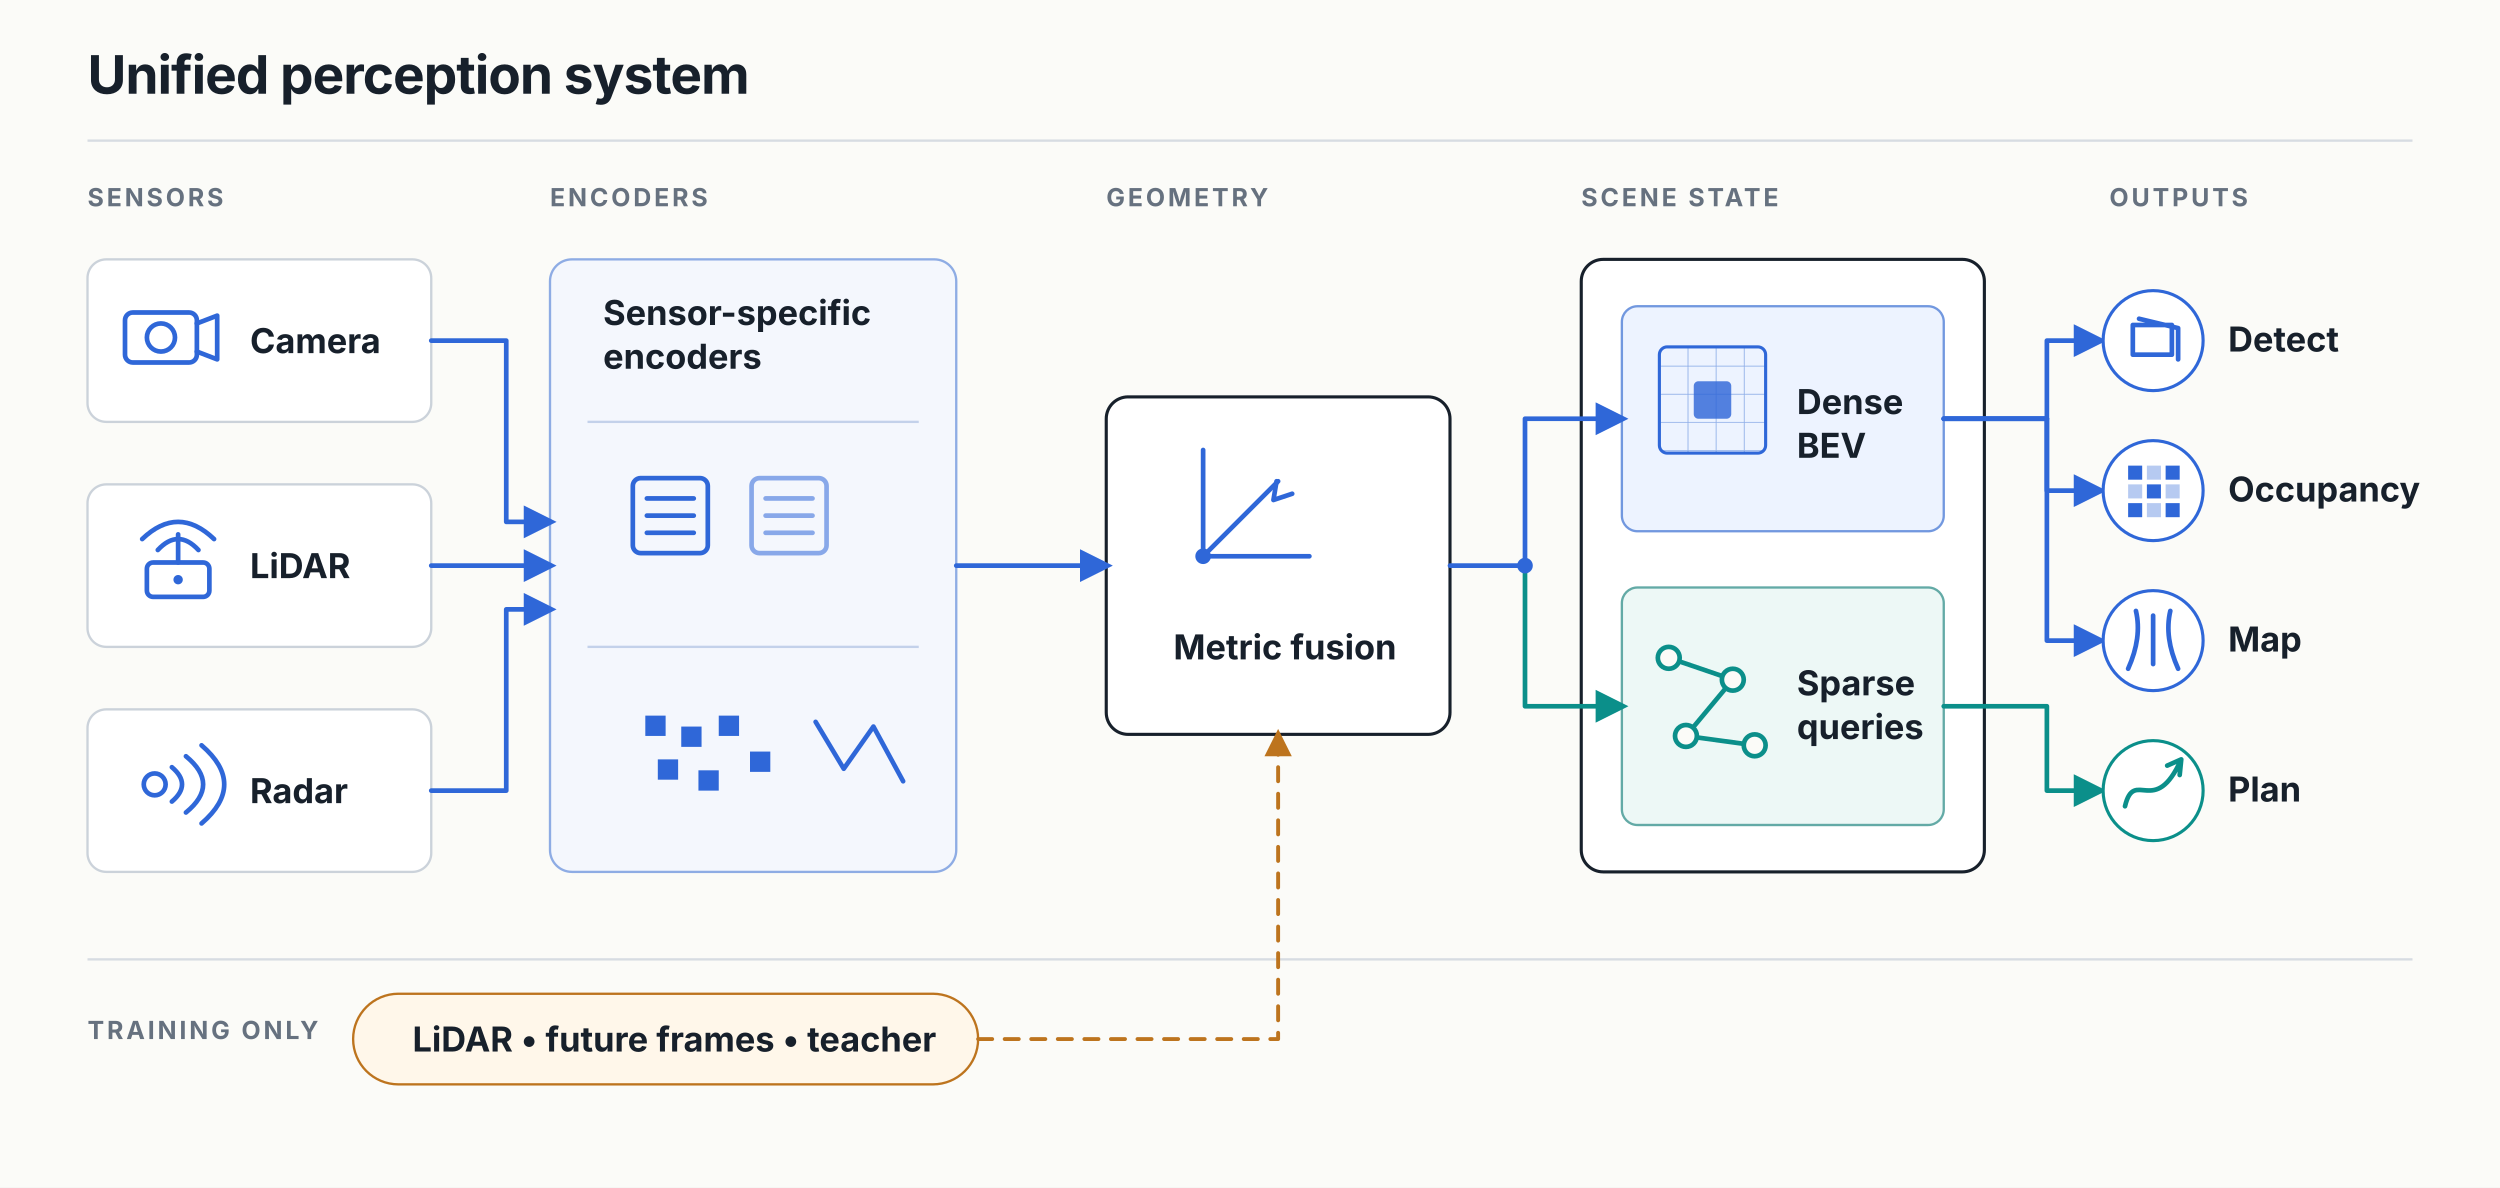
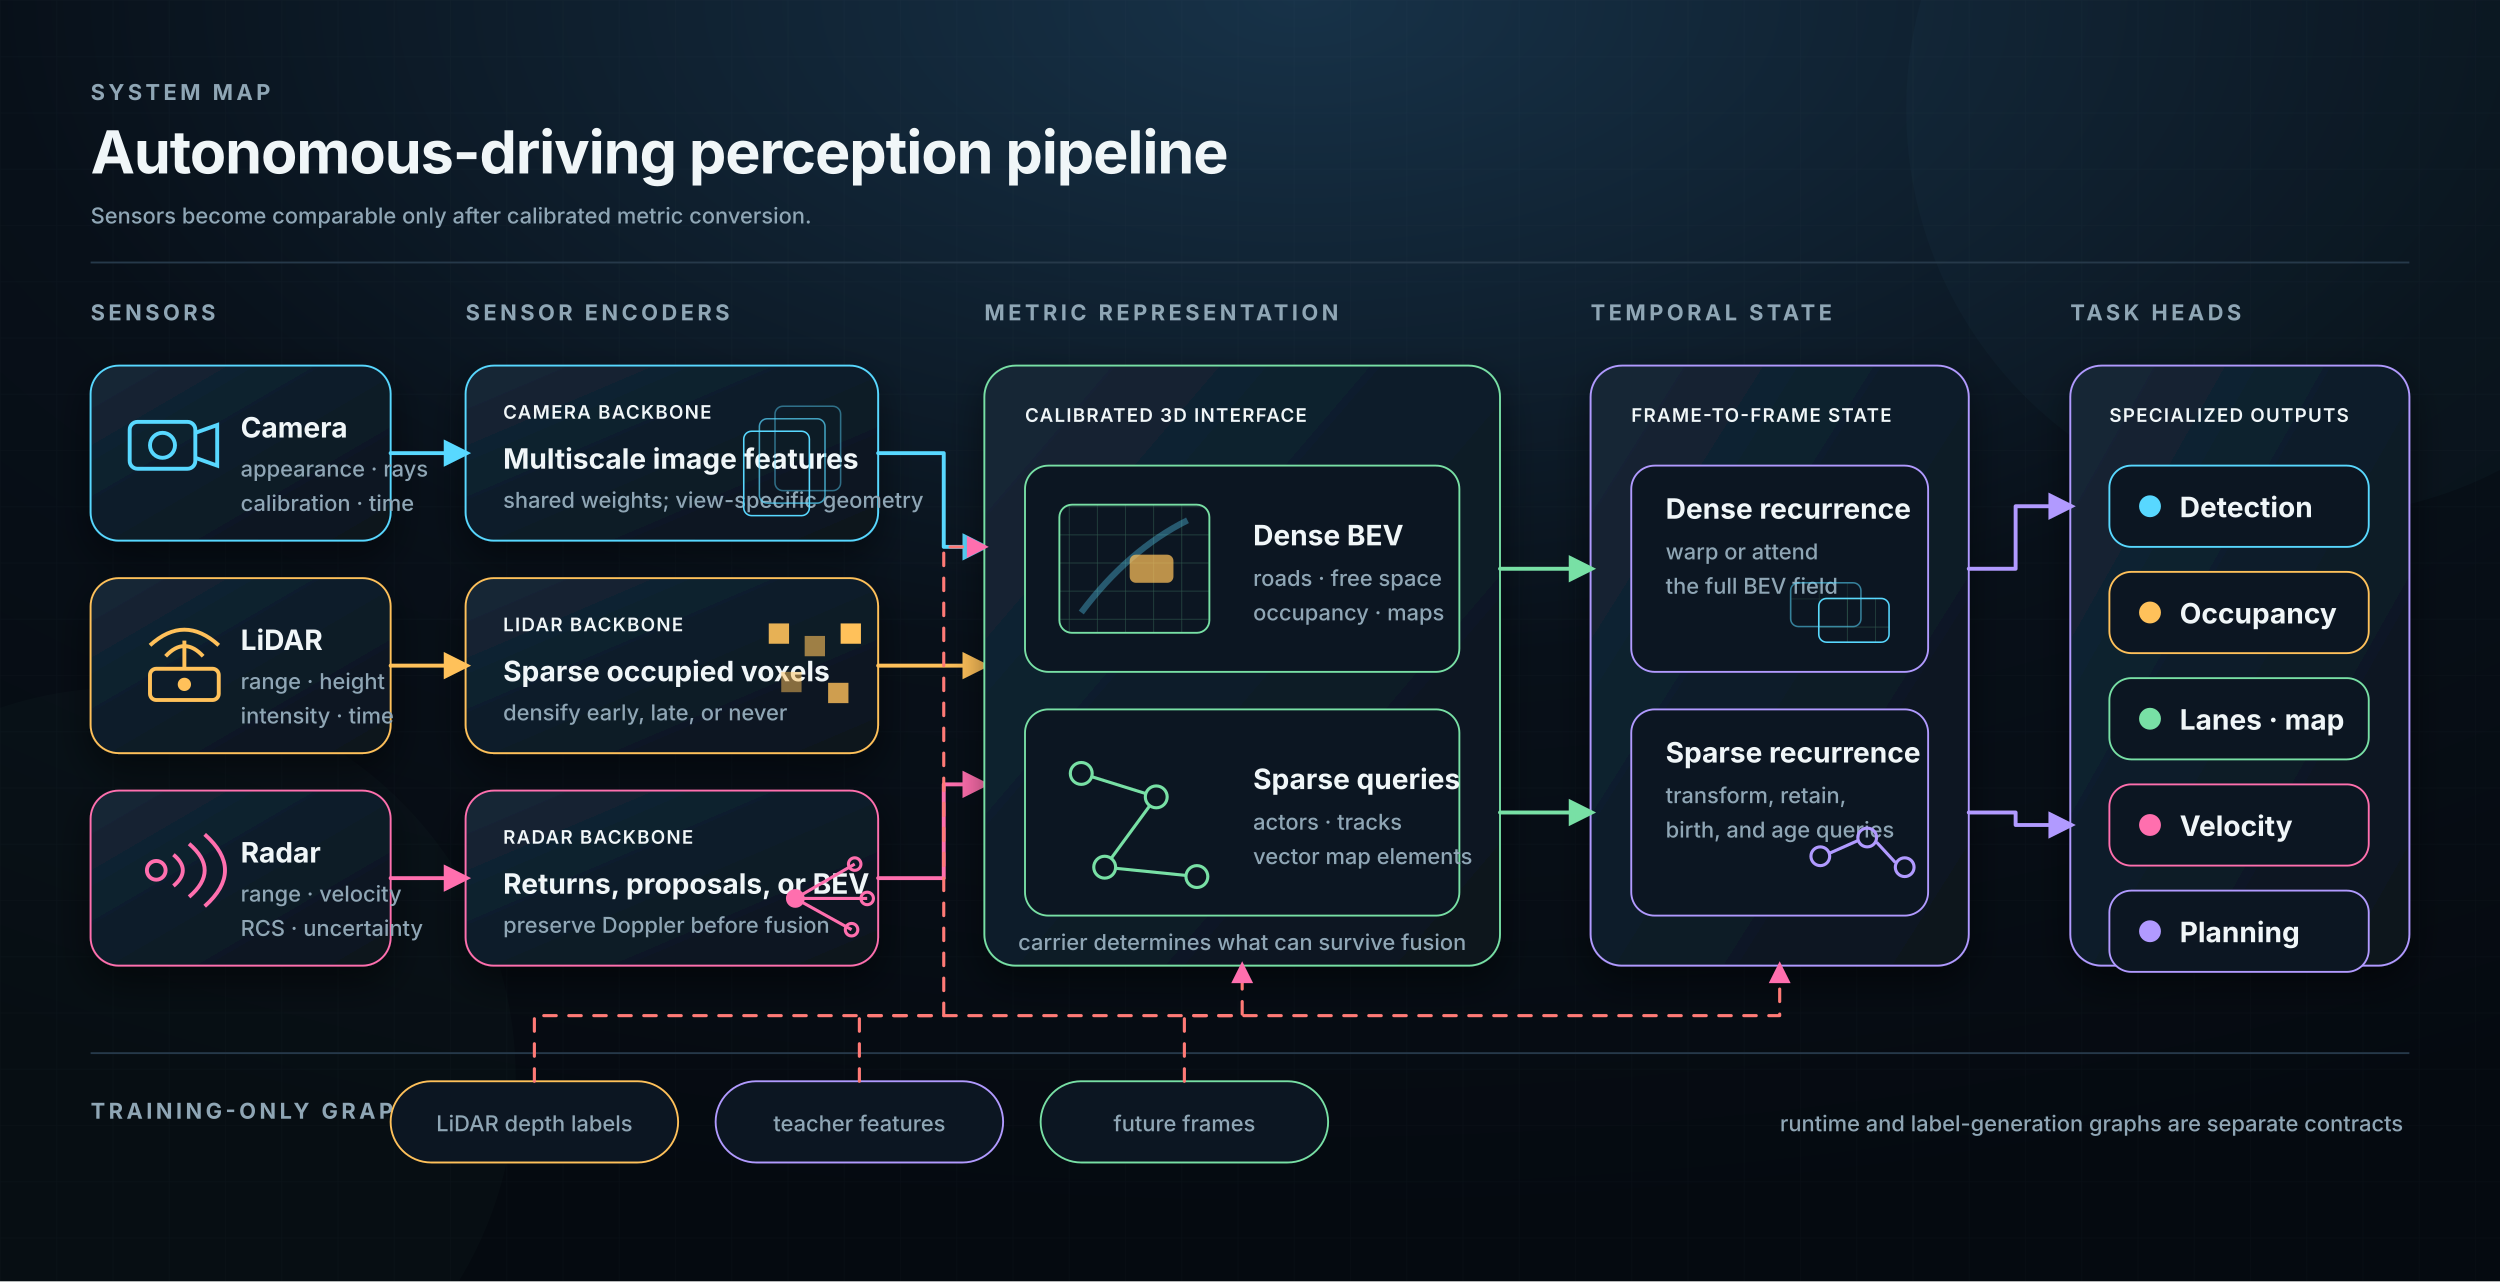
- <svg xmlns="http://www.w3.org/2000/svg" width="1600" height="760" viewBox="0 0 1600 760" role="img" aria-labelledby="title desc">
+ <svg xmlns="http://www.w3.org/2000/svg" width="1600" height="820" viewBox="0 0 1600 820" role="img" aria-labelledby="title desc">
  <defs>
-     <marker id="arrow-blue" viewBox="0 0 10 10" refX="8" refY="5" markerWidth="7" markerHeight="7" orient="auto">
-       <path d="M0 0 10 5 0 10Z" fill="#2f67d8" />
-     </marker>
-     <marker id="arrow-teal" viewBox="0 0 10 10" refX="8" refY="5" markerWidth="7" markerHeight="7" orient="auto">
-       <path d="M0 0 10 5 0 10Z" fill="#0b8f8a" />
-     </marker>
-     <marker id="arrow-amber" viewBox="0 0 10 10" refX="8" refY="5" markerWidth="7" markerHeight="7" orient="auto">
-       <path d="M0 0 10 5 0 10Z" fill="#bd741e" />
-     </marker>
-     <pattern id="grid" width="18" height="18" patternUnits="userSpaceOnUse">
-       <path d="M18 0H0V18" fill="none" stroke="#91afe8" stroke-width="1" />
+     <radialGradient id="bg" cx="52%" cy="0%" r="96%">
+       <stop offset="0%" stop-color="#173248" />
+       <stop offset="54%" stop-color="#081019" />
+       <stop offset="100%" stop-color="#050a10" />
+     </radialGradient>
+     <linearGradient id="panel" x1="0" y1="0" x2="1" y2="1">
+       <stop offset="0%" stop-color="#142737" />
+       <stop offset="55%" stop-color="#0e1c28" />
+       <stop offset="100%" stop-color="#09131d" />
+     </linearGradient>
+     <pattern id="micro" width="36" height="36" patternUnits="userSpaceOnUse">
+       <path d="M36 0H0V36" fill="none" stroke="#8cb4c8" stroke-width=".6" opacity=".12" />
    </pattern>
+     <pattern id="bev" width="18" height="18" patternUnits="userSpaceOnUse">
+       <path d="M18 0H0V18" fill="none" stroke="#78e0a5" stroke-width=".7" opacity=".32" />
+     </pattern>
+     <filter id="shadow" x="-20%" y="-20%" width="140%" height="150%">
+       <feDropShadow dx="0" dy="10" stdDeviation="12" flood-color="#02070c" flood-opacity=".48" />
+     </filter>
+     <filter id="glow" x="-100%" y="-100%" width="300%" height="300%">
+       <feGaussianBlur stdDeviation="7" />
+     </filter>
+     <marker id="arrow-camera" viewBox="0 0 10 10" refX="8" refY="5" markerWidth="7" markerHeight="7" orient="auto">
+       <path d="M0 0 10 5 0 10Z" fill="#58d8ff" />
+     </marker>
+     <marker id="arrow-lidar" viewBox="0 0 10 10" refX="8" refY="5" markerWidth="7" markerHeight="7" orient="auto">
+       <path d="M0 0 10 5 0 10Z" fill="#ffc15a" />
+     </marker>
+     <marker id="arrow-radar" viewBox="0 0 10 10" refX="8" refY="5" markerWidth="7" markerHeight="7" orient="auto">
+       <path d="M0 0 10 5 0 10Z" fill="#ff6fae" />
+     </marker>
+     <marker id="arrow-metric" viewBox="0 0 10 10" refX="8" refY="5" markerWidth="7" markerHeight="7" orient="auto">
+       <path d="M0 0 10 5 0 10Z" fill="#78e0a5" />
+     </marker>
+     <marker id="arrow-task" viewBox="0 0 10 10" refX="8" refY="5" markerWidth="7" markerHeight="7" orient="auto">
+       <path d="M0 0 10 5 0 10Z" fill="#b19aff" />
+     </marker>
    <style>
-       text { font-family: Inter, "Avenir Next", Arial, sans-serif; fill: #17202b; }
-       .title { font-size: 34px; font-weight: 700; letter-spacing: -0.6px; }
-       .kicker { font-size: 16px; font-weight: 700; letter-spacing: 1.8px; fill: #66717f; }
-       .label { font-size: 22px; font-weight: 680; }
-       .runtime { fill: none; stroke: #2f67d8; stroke-width: 3; stroke-linecap: round; stroke-linejoin: round; marker-end: url(#arrow-blue); }
-       .runtime-line { fill: none; stroke: #2f67d8; stroke-width: 3; stroke-linecap: round; stroke-linejoin: round; }
-       .memory { fill: none; stroke: #0b8f8a; stroke-width: 3; stroke-linecap: round; stroke-linejoin: round; marker-end: url(#arrow-teal); }
-       .training { fill: none; stroke: #bd741e; stroke-width: 2.5; stroke-dasharray: 9 8; stroke-linecap: round; stroke-linejoin: round; marker-end: url(#arrow-amber); }
-       .blue-icon { fill: none; stroke: #2f67d8; stroke-width: 3; stroke-linecap: round; stroke-linejoin: round; }
-       .teal-icon { fill: none; stroke: #0b8f8a; stroke-width: 3; stroke-linecap: round; stroke-linejoin: round; }
+       text{font-family:"SF Pro Display","SF Pro Text",Inter,Arial,sans-serif;fill:#f0f6f8}.title{font-size:38px;font-weight:680;letter-spacing:-.7px}.kicker{font-size:14px;font-weight:650;letter-spacing:2.2px;fill:#8fa6b5}.label{font-size:18px;font-weight:650}.small{font-size:14px;font-weight:520;fill:#8fa6b5}.micro{font-size:12px;font-weight:600;letter-spacing:.8px}.cam{stroke:#58d8ff}.lidar{stroke:#ffc15a}.radar{stroke:#ff6fae}.metric{stroke:#78e0a5}.task{stroke:#b19aff}.flow{fill:none;stroke-width:2.5;stroke-linecap:round;stroke-linejoin:round}.train{fill:none;stroke:#ff7a76;stroke-width:2;stroke-dasharray:8 8;stroke-linecap:round;stroke-linejoin:round}.node{fill:url(#panel);stroke-width:1.2}.chip{fill:#0c1622;stroke-width:1.2}
    </style>
  </defs>
-   <rect width="1600" height="760" fill="#fbfbf8" />
-   <text x="56" y="60" class="title">Unified perception system</text>
-   <line x1="56" y1="90" x2="1544" y2="90" stroke="#d7dce2" stroke-width="1.5" />
-   <text x="56" y="132" class="kicker">SENSORS</text>
-   <text x="352" y="132" class="kicker">ENCODERS</text>
-   <text x="708" y="132" class="kicker">GEOMETRY</text>
-   <text x="1012" y="132" class="kicker">SCENE STATE</text>
-   <text x="1350" y="132" class="kicker">OUTPUTS</text>
+   <rect width="1600" height="820" fill="url(#bg)" />
+   <rect width="1600" height="820" fill="url(#micro)" opacity=".32" />
+   <circle cx="1480" cy="70" r="260" fill="#58d8ff" opacity=".025" />
+   <circle cx="80" cy="690" r="250" fill="#78e0a5" opacity=".02" />
+   <text x="58" y="64" class="kicker" fill="#78e0a5">SYSTEM MAP</text>
+   <text x="58" y="111" class="title">Autonomous-driving perception pipeline</text>
+   <text x="58" y="143" class="small">Sensors become comparable only after calibrated metric conversion.</text>
+   <line x1="58" y1="168" x2="1542" y2="168" stroke="#26394a" stroke-width="1.2" />
+   <text x="58" y="205" class="kicker">SENSORS</text>
+   <text x="298" y="205" class="kicker">SENSOR ENCODERS</text>
+   <text x="630" y="205" class="kicker">METRIC REPRESENTATION</text>
+   <text x="1018" y="205" class="kicker">TEMPORAL STATE</text>
+   <text x="1325" y="205" class="kicker">TASK HEADS</text>
+   <g filter="url(#shadow)">
+     <rect x="58" y="234" width="192" height="112" rx="18" class="node cam" />
+     <rect x="58" y="370" width="192" height="112" rx="18" class="node lidar" />
+     <rect x="58" y="506" width="192" height="112" rx="18" class="node radar" />
+   </g>
+   <g transform="translate(83 263)" fill="none" stroke="#58d8ff" stroke-width="2.5">
+     <rect x="0" y="7" width="42" height="30" rx="5" />
+     <circle cx="21" cy="22" r="8" />
+     <path d="M42 14 56 9v26l-14-5" />
+   </g>
+   <text x="154" y="280" class="label">Camera</text>
+   <text x="154" y="305" class="small">appearance · rays</text>
+   <text x="154" y="327" class="small">calibration · time</text>
+   <g transform="translate(84 397)" fill="none" stroke="#ffc15a" stroke-width="2.5">
+     <rect x="12" y="31" width="44" height="20" rx="4" />
+     <path d="M34 31V13M22 23Q34 10 46 23M12 16Q34-4 56 16" />
+     <circle cx="34" cy="41" r="3" fill="#ffc15a" />
+   </g>
+   <text x="154" y="416" class="label">LiDAR</text>
+   <text x="154" y="441" class="small">range · height</text>
+   <text x="154" y="463" class="small">intensity · time</text>
+   <g transform="translate(88 534)" fill="none" stroke="#ff6fae" stroke-width="2.5">
+     <circle cx="12" cy="23" r="6" />
+     <path d="M23 13Q35 23 23 33M33 6Q53 23 33 40M43 0Q69 23 43 46" />
+   </g>
+   <text x="154" y="552" class="label">Radar</text>
+   <text x="154" y="577" class="small">range · velocity</text>
+   <text x="154" y="599" class="small">RCS · uncertainty</text>
+   <g filter="url(#shadow)">
+     <rect x="298" y="234" width="264" height="112" rx="18" class="node cam" />
+     <rect x="298" y="370" width="264" height="112" rx="18" class="node lidar" />
+     <rect x="298" y="506" width="264" height="112" rx="18" class="node radar" />
+   </g>
+   <text x="322" y="268" class="micro" fill="#58d8ff">CAMERA BACKBONE</text>
+   <text x="322" y="300" class="label">Multiscale image features</text>
+   <text x="322" y="325" class="small">shared weights; view-specific geometry</text>
+   <g transform="translate(496 260)" fill="none" stroke="#58d8ff">
+     <rect width="42" height="54" rx="5" opacity=".45" />
+     <rect x="-10" y="8" width="42" height="54" rx="5" opacity=".7" />
+     <rect x="-20" y="16" width="42" height="54" rx="5" />
+   </g>
+   <text x="322" y="404" class="micro" fill="#ffc15a">LIDAR BACKBONE</text>
+   <text x="322" y="436" class="label">Sparse occupied voxels</text>
+   <text x="322" y="461" class="small">densify early, late, or never</text>
+   <g transform="translate(492 399)" fill="#ffc15a">
+     <rect width="13" height="13" opacity=".9" />
+     <rect x="23" y="8" width="13" height="13" opacity=".6" />
+     <rect x="46" y="0" width="13" height="13" />
+     <rect x="8" y="31" width="13" height="13" opacity=".5" />
+     <rect x="38" y="38" width="13" height="13" opacity=".8" />
+   </g>
+   <text x="322" y="540" class="micro" fill="#ff6fae">RADAR BACKBONE</text>
+   <text x="322" y="572" class="label">Returns, proposals, or BEV</text>
+   <text x="322" y="597" class="small">preserve Doppler before fusion</text>
+   <g transform="translate(493 540)" fill="none" stroke="#ff6fae" stroke-width="2">
+     <circle cx="16" cy="35" r="5" fill="#ff6fae" />
+     <path d="M16 35 54 13M16 35 62 35M16 35 52 55" />
+     <circle cx="54" cy="13" r="4" />
+     <circle cx="62" cy="35" r="4" />
+     <circle cx="52" cy="55" r="4" />
+   </g>
+   <path d="M250 290H298" class="flow cam" marker-end="url(#arrow-camera)" />
+   <path d="M250 426H298" class="flow lidar" marker-end="url(#arrow-lidar)" />
+   <path d="M250 562H298" class="flow radar" marker-end="url(#arrow-radar)" />
+   <path d="M562 290H604V350H630" class="flow cam" marker-end="url(#arrow-camera)" />
+   <path d="M562 426H630" class="flow lidar" marker-end="url(#arrow-lidar)" />
+   <path d="M562 562H604V502H630" class="flow radar" marker-end="url(#arrow-radar)" />
+   <g filter="url(#shadow)">
+     <rect x="630" y="234" width="330" height="384" rx="20" class="node metric" />
+   </g>
+   <text x="656" y="270" class="micro" fill="#78e0a5">CALIBRATED 3D INTERFACE</text>
+   <rect x="656" y="298" width="278" height="132" rx="15" class="chip metric" />
+   <rect x="678" y="323" width="96" height="82" rx="8" fill="url(#bev)" stroke="#78e0a5" stroke-width="1.2" />
+   <path d="M692 392Q722 352 760 333" fill="none" stroke="#58d8ff" stroke-width="4" opacity=".35" />
+   <rect x="723" y="355" width="28" height="18" rx="4" fill="#ffc15a" opacity=".72" />
+   <text x="802" y="349" class="label">Dense BEV</text>
+   <text x="802" y="375" class="small">roads · free space</text>
+   <text x="802" y="397" class="small">occupancy · maps</text>
+   <rect x="656" y="454" width="278" height="132" rx="15" class="chip metric" />
+   <g transform="translate(686 487)" fill="none" stroke="#78e0a5" stroke-width="2">
+     <path d="M6 8 54 23 21 68 80 74" />
+     <circle cx="6" cy="8" r="7" fill="#0c1622" />
+     <circle cx="54" cy="23" r="7" fill="#0c1622" />
+     <circle cx="21" cy="68" r="7" fill="#0c1622" />
+     <circle cx="80" cy="74" r="7" fill="#0c1622" />
+   </g>
+   <text x="802" y="505" class="label">Sparse queries</text>
+   <text x="802" y="531" class="small">actors · tracks</text>
+   <text x="802" y="553" class="small">vector map elements</text>
+   <text x="795" y="608" class="small" text-anchor="middle">carrier determines what can survive fusion</text>
+   <g filter="url(#shadow)">
+     <rect x="1018" y="234" width="242" height="384" rx="20" class="node task" />
+   </g>
+   <text x="1044" y="270" class="micro" fill="#b19aff">FRAME-TO-FRAME STATE</text>
+   <rect x="1044" y="298" width="190" height="132" rx="15" class="chip task" />
+   <text x="1066" y="332" class="label">Dense recurrence</text>
+   <text x="1066" y="358" class="small">warp or attend</text>
+   <text x="1066" y="380" class="small">the full BEV field</text>
+   <g transform="translate(1164 383)">
+     <rect x="0" y="0" width="45" height="28" rx="5" fill="url(#bev)" stroke="#58d8ff" />
+     <rect x="-18" y="-10" width="45" height="28" rx="5" fill="url(#bev)" stroke="#58d8ff" opacity=".55" />
+   </g>
+   <rect x="1044" y="454" width="190" height="132" rx="15" class="chip task" />
+   <text x="1066" y="488" class="label">Sparse recurrence</text>
+   <text x="1066" y="514" class="small">transform, retain,</text>
+   <text x="1066" y="536" class="small">birth, and age queries</text>
+   <g transform="translate(1165 548)" fill="none" stroke="#b19aff" stroke-width="2">
+     <circle cx="0" cy="0" r="6" />
+     <circle cx="30" cy="-12" r="6" />
+     <circle cx="54" cy="7" r="6" />
+     <path d="M6-2 24-10M36-9 48 4" />
+   </g>
+   <path d="M960 364H990V364H1018" class="flow metric" marker-end="url(#arrow-metric)" />
+   <path d="M960 520H990V520H1018" class="flow metric" marker-end="url(#arrow-metric)" />
+   <g filter="url(#shadow)">
+     <rect x="1325" y="234" width="217" height="384" rx="20" class="node task" />
+   </g>
+   <text x="1350" y="270" class="micro" fill="#b19aff">SPECIALIZED OUTPUTS</text>
  <g>
-     <rect x="56" y="166" width="220" height="104" rx="12" fill="#ffffff" stroke="#cbd2da" stroke-width="1.5" />
-     <g transform="translate(80 193)">
-       <rect x="0" y="7" width="46" height="32" rx="5" class="blue-icon" />
-       <circle cx="23" cy="23" r="9" class="blue-icon" />
-       <path d="M46 14 59 9V37L46 32" class="blue-icon" />
-     </g>
-     <text x="160" y="226" class="label">Camera</text>
-     <rect x="56" y="310" width="220" height="104" rx="12" fill="#ffffff" stroke="#cbd2da" stroke-width="1.5" />
-     <g transform="translate(80 329)">
-       <rect x="14" y="31" width="40" height="22" rx="4" class="blue-icon" />
-       <path d="M34 31V13M21 23Q34 9 47 23M11 16Q34-6 57 16" class="blue-icon" />
-       <circle cx="34" cy="42" r="3" fill="#2f67d8" />
-     </g>
-     <text x="160" y="370" class="label">LiDAR</text>
-     <rect x="56" y="454" width="220" height="104" rx="12" fill="#ffffff" stroke="#cbd2da" stroke-width="1.5" />
-     <g transform="translate(84 477)">
-       <circle cx="15" cy="25" r="7" class="blue-icon" />
-       <path d="M26 14Q39 25 26 36M35 7Q57 25 35 43M45 0Q74 25 45 50" class="blue-icon" />
-     </g>
-     <text x="160" y="514" class="label">Radar</text>
-   </g>
-   <rect x="352" y="166" width="260" height="392" rx="14" fill="#f4f7fd" stroke="#8eace4" stroke-width="1.5" />
-   <text x="386" y="208" class="label">Sensor-specific</text>
-   <text x="386" y="236" class="label">encoders</text>
-   <line x1="376" y1="270" x2="588" y2="270" stroke="#c3d1ea" stroke-width="1.5" />
-   <line x1="376" y1="414" x2="588" y2="414" stroke="#c3d1ea" stroke-width="1.5" />
-   <g transform="translate(405 306)">
-     <rect width="48" height="48" rx="5" class="blue-icon" />
-     <path d="M9 13H39M9 24H39M9 35H39" class="blue-icon" />
-     <rect x="76" y="0" width="48" height="48" rx="5" class="blue-icon" opacity=".55" />
-     <path d="M85 13H115M85 24H115M85 35H115" class="blue-icon" opacity=".55" />
-   </g>
-   <g transform="translate(413 458)" fill="#2f67d8">
-     <rect x="0" y="0" width="13" height="13" />
-     <rect x="23" y="7" width="13" height="13" />
-     <rect x="47" y="0" width="13" height="13" />
-     <rect x="8" y="28" width="13" height="13" />
-     <rect x="34" y="35" width="13" height="13" />
-     <rect x="67" y="23" width="13" height="13" />
-   </g>
-   <path d="M522 462 540 492 559 465 578 500" class="blue-icon" />
-   <path d="M276 218H324V334H352" class="runtime" />
-   <path d="M276 362H352" class="runtime" />
-   <path d="M276 506H324V390H352" class="runtime" />
-   <rect x="708" y="254" width="220" height="216" rx="14" fill="#ffffff" stroke="#17202b" stroke-width="2" />
-   <g transform="translate(770 288)">
-     <path d="M0 68V0M0 68H68M0 68 48 20" class="blue-icon" />
-     <circle cx="0" cy="68" r="5" fill="#2f67d8" />
-     <path d="m47 20-2 12 12-4" class="blue-icon" />
-   </g>
-   <text x="751" y="422" class="label">Metric fusion</text>
-   <path d="M612 362H708" class="runtime" />
-   <rect x="1012" y="166" width="258" height="392" rx="14" fill="#ffffff" stroke="#17202b" stroke-width="2" />
-   <rect x="1038" y="196" width="206" height="144" rx="10" fill="#edf3ff" stroke="#7298df" stroke-width="1.5" />
-   <rect x="1062" y="222" width="68" height="68" rx="5" fill="url(#grid)" stroke="#2f67d8" stroke-width="2" />
-   <rect x="1084" y="244" width="24" height="24" rx="3" fill="#2f67d8" opacity=".82" />
-   <text x="1150" y="265" class="label">Dense</text>
-   <text x="1150" y="293" class="label">BEV</text>
-   <rect x="1038" y="376" width="206" height="152" rx="10" fill="#edf8f6" stroke="#63aaa6" stroke-width="1.5" />
-   <g transform="translate(1060 413)">
-     <path d="M8 8 49 22 19 58 63 64" class="teal-icon" />
-     <circle cx="8" cy="8" r="7" fill="#fbfbf8" stroke="#0b8f8a" stroke-width="3" />
-     <circle cx="49" cy="22" r="7" fill="#fbfbf8" stroke="#0b8f8a" stroke-width="3" />
-     <circle cx="19" cy="58" r="7" fill="#fbfbf8" stroke="#0b8f8a" stroke-width="3" />
-     <circle cx="63" cy="64" r="7" fill="#fbfbf8" stroke="#0b8f8a" stroke-width="3" />
-   </g>
-   <text x="1150" y="445" class="label">Sparse</text>
-   <text x="1150" y="473" class="label">queries</text>
-   <path d="M928 362H976V268H1038" class="runtime" />
-   <path d="M976 362V452H1038" class="memory" />
-   <circle cx="976" cy="362" r="5" fill="#2f67d8" />
-   <path d="M1244 268H1310V218H1344" class="runtime" />
-   <path d="M1244 268H1310V314H1344" class="runtime" />
-   <path d="M1244 268H1310V410H1344" class="runtime" />
-   <path d="M1244 452H1310V506H1344" class="memory" />
-   <g>
-     <circle cx="1378" cy="218" r="32" fill="#ffffff" stroke="#2f67d8" stroke-width="2" />
-     <path d="M1365 208H1390V227H1365ZM1369 204 1394 210V230" class="blue-icon" />
-     <text x="1426" y="225" class="label">Detect</text>
-     <circle cx="1378" cy="314" r="32" fill="#ffffff" stroke="#2f67d8" stroke-width="2" />
-     <g transform="translate(1362 298)" fill="#2f67d8">
-       <rect width="9" height="9" />
-       <rect x="12" width="9" height="9" opacity=".35" />
-       <rect x="24" width="9" height="9" />
-       <rect y="12" width="9" height="9" opacity=".35" />
-       <rect x="12" y="12" width="9" height="9" />
-       <rect x="24" y="12" width="9" height="9" opacity=".35" />
-       <rect y="24" width="9" height="9" />
-       <rect x="12" y="24" width="9" height="9" opacity=".35" />
-       <rect x="24" y="24" width="9" height="9" />
-     </g>
-     <text x="1426" y="321" class="label">Occupancy</text>
-     <circle cx="1378" cy="410" r="32" fill="#ffffff" stroke="#2f67d8" stroke-width="2" />
-     <path d="M1362 428Q1371 408 1367 391M1394 428Q1385 408 1389 391M1378 425V394" class="blue-icon" />
-     <text x="1426" y="417" class="label">Map</text>
-     <circle cx="1378" cy="506" r="32" fill="#ffffff" stroke="#0b8f8a" stroke-width="2" />
-     <path d="M1360 516C1366 491 1379 524 1396 486M1387 490l9-4-1 10" class="teal-icon" />
-     <text x="1426" y="513" class="label">Plan</text>
-   </g>
-   <line x1="56" y1="614" x2="1544" y2="614" stroke="#d7dce2" stroke-width="1.5" />
-   <text x="56" y="665" class="kicker" fill="#9a631f">TRAINING ONLY</text>
-   <rect x="226" y="636" width="400" height="58" rx="29" fill="#fff7ea" stroke="#bd741e" stroke-width="1.5" />
-   <text x="264" y="673" class="label" fill="#8b571a">LiDAR • future frames • teacher</text>
-   <path d="M626 665H818V470" class="training" />
+     <rect x="1350" y="298" width="166" height="52" rx="14" class="chip cam" />
+     <circle cx="1376" cy="324" r="7" fill="#58d8ff" />
+     <text x="1395" y="331" class="label">Detection</text>
+     <rect x="1350" y="366" width="166" height="52" rx="14" class="chip lidar" />
+     <circle cx="1376" cy="392" r="7" fill="#ffc15a" />
+     <text x="1395" y="399" class="label">Occupancy</text>
+     <rect x="1350" y="434" width="166" height="52" rx="14" class="chip metric" />
+     <circle cx="1376" cy="460" r="7" fill="#78e0a5" />
+     <text x="1395" y="467" class="label">Lanes · map</text>
+     <rect x="1350" y="502" width="166" height="52" rx="14" class="chip radar" />
+     <circle cx="1376" cy="528" r="7" fill="#ff6fae" />
+     <text x="1395" y="535" class="label">Velocity</text>
+     <rect x="1350" y="570" width="166" height="52" rx="14" class="chip task" />
+     <circle cx="1376" cy="596" r="7" fill="#b19aff" />
+     <text x="1395" y="603" class="label">Planning</text>
+   </g>
+   <path d="M1260 364H1290V324H1325" class="flow task" marker-end="url(#arrow-task)" />
+   <path d="M1260 520H1290V528H1325" class="flow task" marker-end="url(#arrow-task)" />
+   <line x1="58" y1="674" x2="1542" y2="674" stroke="#26394a" stroke-width="1.2" />
+   <text x="58" y="716" class="kicker" fill="#ff7a76">TRAINING-ONLY GRAPH</text>
+   <rect x="250" y="692" width="184" height="52" rx="26" class="chip lidar" />
+   <text x="342" y="724" class="small" text-anchor="middle" fill="#ffc15a">LiDAR depth labels</text>
+   <rect x="458" y="692" width="184" height="52" rx="26" class="chip task" />
+   <text x="550" y="724" class="small" text-anchor="middle" fill="#b19aff">teacher features</text>
+   <rect x="666" y="692" width="184" height="52" rx="26" class="chip metric" />
+   <text x="758" y="724" class="small" text-anchor="middle" fill="#78e0a5">future frames</text>
+   <path d="M342 692V650H604V350H630" class="train" marker-end="url(#arrow-radar)" />
+   <path d="M550 692V650H795V618" class="train" marker-end="url(#arrow-radar)" />
+   <path d="M758 692V650H1139V618" class="train" marker-end="url(#arrow-radar)" />
+   <text x="1538" y="724" class="small" text-anchor="end">runtime and label-generation graphs are separate contracts</text>
</svg>
